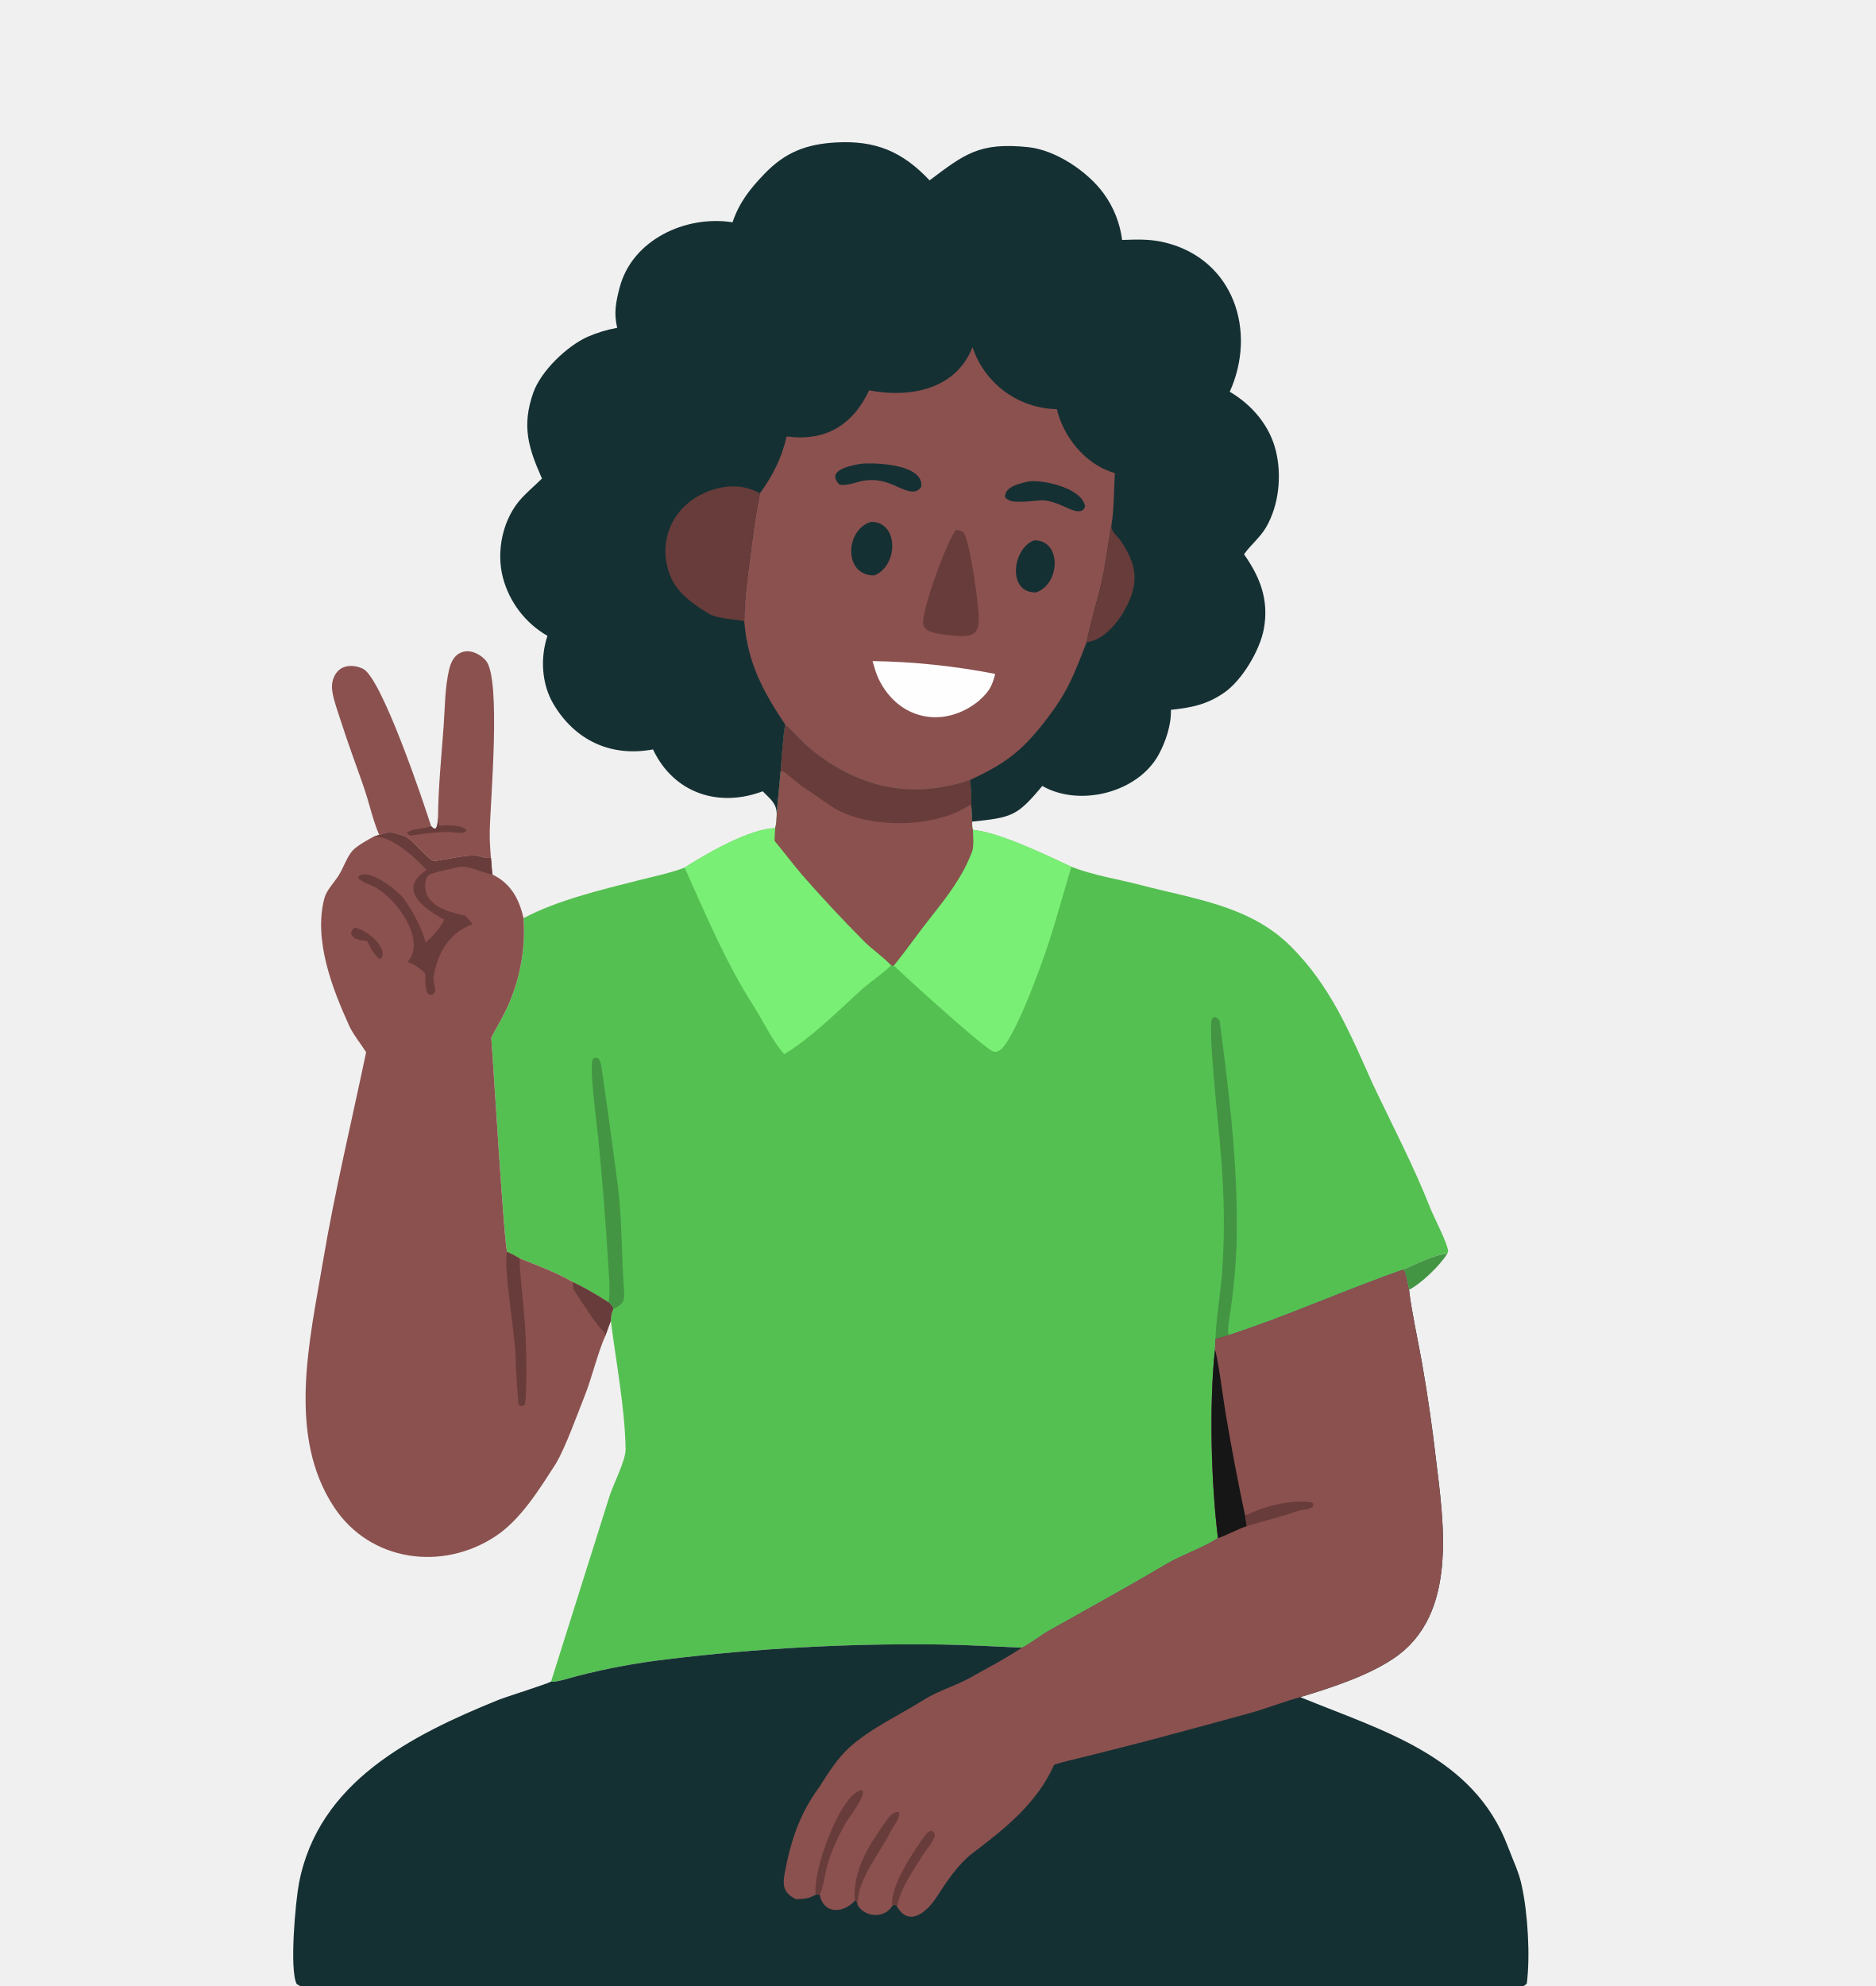
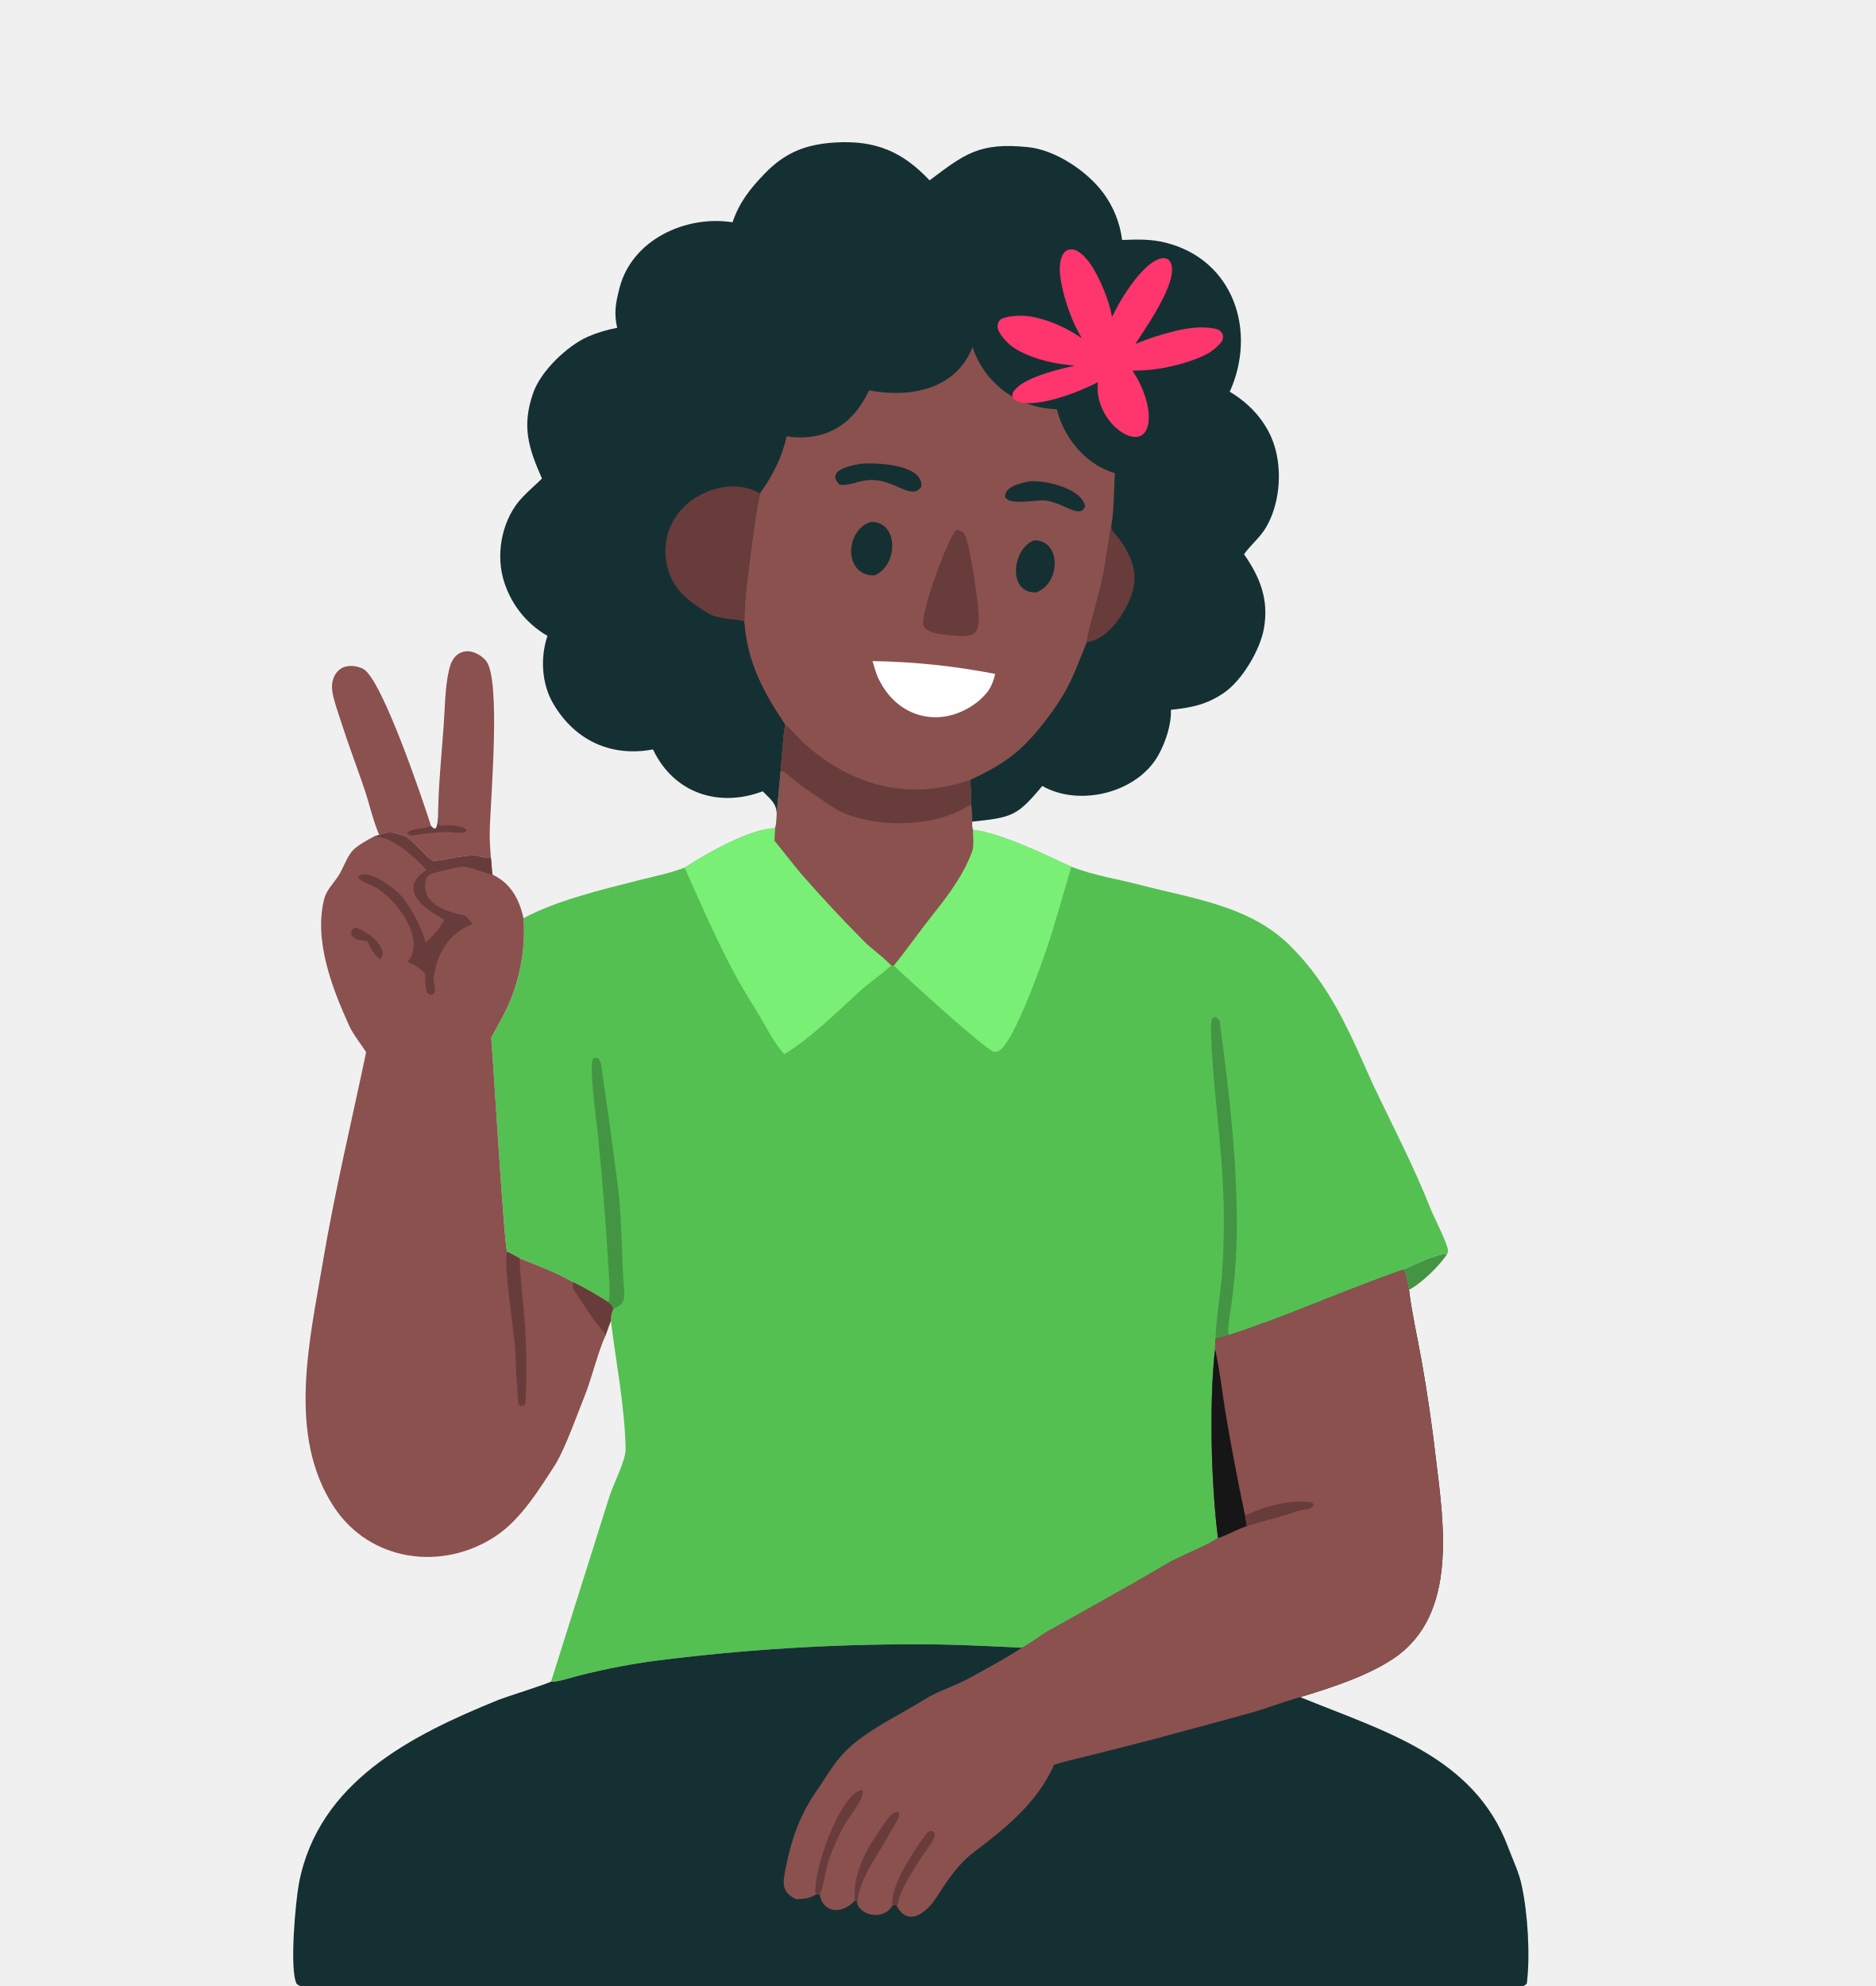
<svg xmlns="http://www.w3.org/2000/svg" width="391" height="414" viewBox="0 0 391 414" fill="none">
-   <g clip-path="url(#clip0_36_344)">
+   <g clip-path="url(#clip0_71_2178)">
    <path d="M163.739 151.085L163.938 151.251C165.59 152.645 166.885 154.354 168.561 155.766C178.455 164.102 189.835 166.845 202.236 162.597C202.485 164.576 202.497 165.799 202.511 167.775L202.695 171.281C202.709 171.842 202.662 172.514 202.869 172.995C208.514 173.571 217.92 178.149 223.377 180.686C228.248 182.564 232.924 183.204 237.834 184.493C248.956 187.412 260.579 188.783 269.074 197.223C277.453 205.547 281.423 215.25 286.168 225.852C290.251 234.486 294.726 242.99 298.244 251.901C299.023 253.87 301.884 259.282 301.943 260.883L301.755 261.346C299.231 261.483 295.13 263.527 292.646 264.641C280.596 268.811 268.478 274.317 256.224 278.302C255.306 278.611 254.393 278.894 253.441 279.078L253.313 281.374C252.097 292.719 252.515 309.255 253.946 320.624C250.821 322.665 246.411 324.119 243.103 326.078C234.96 330.903 226.657 335.441 218.409 340.084C217.275 340.721 213.96 343.193 213.067 343.472C207.412 343.232 201.425 342.876 195.796 342.803C176.82 342.563 157.848 343.6 139.011 345.908C132.692 346.644 126.431 347.813 120.272 349.405C119.246 349.678 115.63 350.816 114.899 350.531L127.041 312.022C127.825 309.493 130.482 304.438 130.442 302.072C130.296 293.455 128.408 283.774 127.361 275.308C127.401 274.142 127.403 273.972 127.858 272.906C127.746 272.272 127.329 271.96 126.871 271.477C124.344 269.87 122.14 268.548 119.44 267.256C115.885 265.203 112.144 263.846 108.339 262.316C107.329 261.709 106.804 261.443 105.743 260.955C105.106 259.538 102.844 221.306 102.42 216.327C103.328 214.516 104.431 212.773 105.349 210.871C108.31 204.829 109.625 198.113 109.159 191.4C116.037 187.711 125.492 185.438 133.066 183.529C135.996 182.79 139.963 181.938 142.744 180.865C147.186 177.979 156.405 172.701 161.614 172.644C161.908 171.611 161.891 170.878 161.943 169.812C162.158 166.871 162.51 163.853 162.757 160.89C162.902 159.134 163.356 152.389 163.739 151.085Z" fill="#54C051" />
    <path d="M163.739 151.085L163.938 151.251C165.59 152.645 166.885 154.354 168.56 155.766C178.455 164.102 189.835 166.845 202.236 162.597C202.484 164.576 202.497 165.799 202.511 167.775L202.695 171.281C202.709 171.842 202.662 172.514 202.868 172.995C202.923 174.316 203.129 176.367 202.691 177.543C200.811 182.585 197.633 186.746 194.341 190.886C191.597 194.336 189.173 197.849 186.378 201.295C186.278 201.308 185.915 201.261 185.798 201.249C183.77 199.162 181.715 197.848 180.039 196.127C175.622 191.682 171.348 187.099 167.221 182.383C165.351 180.204 163.412 177.603 161.489 175.309C161.472 174.387 161.547 173.561 161.614 172.644C161.908 171.611 161.891 170.878 161.943 169.812C162.158 166.871 162.51 163.853 162.757 160.89C162.902 159.134 163.356 152.389 163.739 151.085Z" fill="#8B514F" />
    <path d="M163.739 151.085L163.938 151.251C165.589 152.645 166.885 154.354 168.56 155.766C178.455 164.102 189.835 166.845 202.236 162.597C202.484 164.576 202.496 165.799 202.511 167.775C201.818 167.959 200.811 168.668 200.08 169.024C193.277 172.338 182.843 172.419 175.908 169.484C173.531 168.478 170.04 165.706 167.769 164.288C166.61 163.564 163.736 160.91 163.097 160.711L162.757 160.89C162.902 159.134 163.355 152.389 163.739 151.085Z" fill="#683C3A" />
    <path d="M161.614 172.644C161.547 173.561 161.471 174.387 161.489 175.309C163.412 177.603 165.35 180.204 167.221 182.383C171.347 187.099 175.622 191.682 180.038 196.127C181.715 197.848 183.77 199.162 185.798 201.249C183.702 203.28 181.378 204.683 179.213 206.675C174.596 210.924 168.889 216.533 163.516 219.749C161.062 217.051 159.161 212.905 157.204 209.842C151.296 200.596 147.242 190.851 142.743 180.865C147.185 177.979 156.404 172.701 161.614 172.644Z" fill="#7AEF75" />
    <path d="M202.868 172.995C208.513 173.571 217.919 178.149 223.376 180.686C221.731 186.134 220.26 191.635 218.479 197.045C217.293 200.647 211.365 217.401 208.263 219.066C207.919 219.252 207.489 219.323 207.117 219.204C205.219 218.587 188.93 203.762 186.378 201.295C189.173 197.849 191.596 194.336 194.341 190.886C197.633 186.746 200.811 182.585 202.69 177.543C203.129 176.367 202.923 174.316 202.868 172.995Z" fill="#7AEF75" />
    <path d="M253.44 279.078C253.406 276.29 254.59 268.613 254.829 265.102C255.504 255.148 255.158 246.932 254.259 237.138C253.936 233.605 251.902 214.716 252.668 212.46C253.145 211.963 252.866 212.084 253.515 212.038C253.942 212.325 254.271 212.563 254.346 213.133C255.722 223.75 257.133 234.888 257.638 245.56C257.883 250.258 257.939 254.966 257.808 259.668C257.652 264.022 257.262 268.364 256.64 272.676C256.484 273.818 255.753 277.619 256.223 278.302C255.306 278.611 254.392 278.894 253.44 279.078Z" fill="#439543" />
    <path d="M126.871 271.477C127.331 269.646 126.901 265 126.786 262.989C126.255 254.28 125.559 245.584 124.698 236.902C124.426 234.153 122.735 222.04 123.658 220.702C124.353 220.429 124.015 220.445 124.702 220.588C125.092 220.975 125.327 221.797 125.405 222.347C126.57 230.603 127.794 239.059 128.828 247.318C129.737 254.582 129.575 262.18 130.148 269.474C130.257 271.639 129.537 271.989 127.858 272.906C127.746 272.272 127.329 271.96 126.871 271.477Z" fill="#439543" />
    <path d="M292.645 264.641C293.213 265.374 293.561 267.784 293.785 268.859L293.805 269.051C294.301 273.289 295.647 279.44 296.433 283.82C297.619 290.528 298.602 297.267 299.38 304.033C301.015 317.557 304.008 336.557 290.699 345.627C285.2 349.377 277.465 351.847 271.159 353.766C271.205 353.798 271.254 353.831 271.3 353.863C288.146 360.776 307.294 365.998 314.409 384.984C315.399 387.626 316.773 390.405 317.319 393.241C318.526 398.811 319.089 407.689 318.336 413.495C318.323 413.594 317.782 413.929 317.669 414H62.539L61.858 413.582C60.304 410.543 61.627 396.318 62.327 392.633C66.35 371.448 85.807 361.72 103.869 354.376C105.329 353.782 114.54 350.887 114.898 350.531C115.63 350.817 119.245 349.678 120.271 349.405C126.43 347.813 132.691 346.644 139.01 345.908C157.847 343.6 176.819 342.563 195.796 342.803C201.424 342.876 207.411 343.232 213.066 343.472C213.96 343.193 217.274 340.721 218.408 340.084C226.656 335.441 234.959 330.903 243.102 326.078C246.411 324.119 250.821 322.665 253.945 320.624C252.514 309.255 252.096 292.719 253.313 281.374L253.44 279.078C254.392 278.894 255.305 278.611 256.223 278.302C268.477 274.317 280.595 268.811 292.645 264.641Z" fill="#153033" />
    <path d="M292.646 264.641C293.214 265.374 293.562 267.784 293.786 268.859L293.807 269.051C294.302 273.289 295.648 279.44 296.434 283.82C297.62 290.528 298.603 297.267 299.381 304.033C301.016 317.557 304.009 336.557 290.7 345.627C285.201 349.377 277.466 351.847 271.16 353.766C267.528 354.756 264.141 356.131 260.596 357.111C253.775 358.999 246.893 360.839 240.051 362.675C235.566 363.841 231.076 364.983 226.579 366.101C224.644 366.588 221.59 367.265 219.782 367.882C216.235 375.857 209.67 381.086 202.903 386.223C199.722 388.638 197.406 392.18 195.243 395.522C193.375 398.406 189.622 401.865 187.043 397.466C186.832 397.088 186.967 397.256 186.561 397.026L186.035 397.29C184.554 399.874 180.501 399.829 178.879 397.234L178.571 396.332L178.212 396.251C175.788 398.891 171.748 399.077 170.903 394.986C170.478 394.798 170.668 394.879 170.094 394.956C168.564 395.837 167.731 395.803 166.004 395.92C163.468 394.691 163.096 393.203 163.611 390.466C164.884 383.704 166.7 378.151 170.798 372.56C172.725 369.584 174.548 366.55 177.241 364.15C181.75 360.138 187.734 357.429 192.874 354.19C195.519 352.525 199.559 351.281 202.388 349.676C205.965 347.647 209.646 345.769 213.067 343.472C213.961 343.193 217.275 340.721 218.409 340.084C226.657 335.441 234.96 330.903 243.103 326.078C246.412 324.119 250.822 322.665 253.946 320.624C252.515 309.255 252.097 292.719 253.314 281.374L253.441 279.078C254.393 278.894 255.307 278.611 256.224 278.302C268.478 274.317 280.597 268.811 292.646 264.641Z" fill="#8B514F" />
    <path d="M253.313 281.375C253.862 282.519 255.168 292.424 255.489 294.302C256.7 301.527 258.066 308.723 259.59 315.887L259.96 318.139C258.087 318.732 255.32 320.264 253.945 320.624C252.514 309.255 252.096 292.719 253.313 281.375Z" fill="#161616" />
    <path d="M170.093 394.956C169.255 390.423 175.286 373.544 179.761 373.158C180.693 374.286 176.956 378.881 176.169 380.28C175.318 381.818 174.546 383.399 173.857 385.016C173.214 386.518 172.765 387.757 172.366 389.328C171.953 390.951 171.631 393.543 170.903 394.986C170.478 394.798 170.667 394.879 170.093 394.956Z" fill="#683C3A" />
    <path d="M178.211 396.251C177.752 389.805 181.217 384.577 184.806 379.522C185.403 378.681 185.891 378.117 186.855 377.724L187.377 377.771C187.937 378.806 186.158 380.815 185.637 381.891C183.523 386.251 178.45 392.156 178.878 397.234L178.57 396.332L178.211 396.251Z" fill="#683C3A" />
    <path d="M259.591 315.887C260.397 315.691 261.2 315.198 262.243 314.806C265.731 313.498 269.791 312.677 273.504 313.183C273.654 313.203 273.815 313.615 273.894 313.765C273.342 314.866 271.709 314.573 270.628 314.959C267.14 316.211 263.475 317.042 259.961 318.139L259.591 315.887Z" fill="#683C3A" />
    <path d="M186.034 397.29C185.545 393.144 190.483 385.92 192.902 382.57C193.214 382.137 193.573 381.822 194.08 381.638C194.723 381.864 194.444 381.685 194.902 382.265C195.044 383.496 193.014 385.732 192.3 386.886C190.278 390.157 187.74 393.619 187.042 397.466C186.831 397.088 186.966 397.256 186.56 397.026L186.034 397.29Z" fill="#683C3A" />
    <path d="M152.729 46.336C154.18 42.135 156.343 39.405 159.418 36.208C163.689 31.769 168.074 30.052 174.218 29.699C182.528 29.222 188.124 31.563 193.82 37.595C201.126 32.119 204.152 29.618 214.367 30.671C220.068 31.259 226.714 35.683 230.091 40.298C232.187 43.157 233.521 46.504 233.963 50.022C237.177 49.904 239.881 49.797 243.046 50.59C257.234 54.144 262.103 69.052 256.404 81.661C261.026 84.4 264.684 88.64 266.002 93.918C267.281 99.048 266.677 105.273 263.995 109.894C262.752 112.036 260.749 113.599 259.383 115.542C262.774 120.389 264.569 125.046 263.534 130.985C262.752 135.469 258.969 141.877 255.137 144.469C251.48 146.942 248.388 147.508 244.138 147.973C244.233 151.079 243.056 154.611 241.575 157.32C237.238 165.244 225.153 168.269 217.378 163.876L217.32 163.843C212.032 170.167 211.054 170.388 202.695 171.281L202.511 167.775C202.497 165.799 202.485 164.576 202.236 162.597C189.835 166.845 178.455 164.102 168.561 155.766C166.885 154.354 165.59 152.645 163.938 151.252L163.739 151.085C163.356 152.389 162.902 159.134 162.757 160.89C162.51 163.853 162.158 166.871 161.943 169.812C161.954 167.474 160.718 166.688 159.022 164.952C149.791 168.444 140.441 165.309 136.15 156.223C127.443 157.865 119.902 154.37 115.399 146.77C112.912 142.574 112.62 137.125 114.143 132.551C109.579 129.921 106.247 125.584 104.881 120.496C103.368 114.88 104.837 107.96 108.914 103.679C110.187 102.342 111.666 101.066 113.001 99.76C110.201 93.433 108.717 88.872 111.197 81.837C112.776 77.358 118.237 72.096 122.581 70.183C124.535 69.332 126.582 68.714 128.68 68.342C127.965 65.242 128.39 63.065 129.174 60.017C131.761 49.957 143.003 44.808 152.729 46.336Z" fill="#153033" />
    <path d="M202.767 72.356C205.308 79.988 212.313 85.129 220.359 85.299C221.477 89.983 224.593 94.444 228.694 96.963C229.866 97.682 231.129 98.242 232.449 98.63C232.277 101.526 232.241 107.035 231.703 109.588C231.129 112.843 230.743 115.948 230.119 119.307C229.256 123.956 227.38 129.46 226.578 133.868C224.039 140.202 222.996 143.533 218.784 149.164C213.592 156.107 210.079 159.001 202.236 162.597C189.835 166.845 178.455 164.103 168.56 155.766C166.884 154.354 165.589 152.645 163.938 151.252L163.739 151.085C159.122 144.183 155.866 138.178 155.185 129.555C155.151 125.306 155.916 119.889 156.462 115.657C156.993 111.55 157.569 106.835 158.452 102.835C161.07 99.241 163.057 95.355 164.004 90.984C172.092 92.077 177.796 88.637 181.211 81.375C189.659 82.995 199.312 81.263 202.767 72.356Z" fill="#8B514F" />
    <path d="M181.927 137.808C190.511 137.94 199.066 138.835 207.493 140.482C206.811 143.225 206.179 144.19 204.117 146.074C196.838 152.017 187.262 150.149 183.124 141.382C182.62 140.316 182.269 138.95 181.927 137.808Z" fill="#FEFEFE" />
    <path d="M199.304 110.492C199.888 110.523 200.4 110.6 200.851 111.009C202.191 112.226 204.119 126.572 204.087 128.857C204.071 129.876 203.984 131.255 203.147 131.959C201.866 133.037 198.857 132.473 197.277 132.331C195.6 132.133 192.374 131.808 192.445 129.745C192.572 126.064 197.426 112.825 199.304 110.492Z" fill="#683C3A" />
    <path d="M181.554 108.798C187.362 108.614 187.432 117.859 182.305 119.955C175.834 120.039 176.147 110.491 181.554 108.798Z" fill="#153033" />
    <path d="M215.608 112.637C221.378 112.525 221.164 121.723 216.006 123.502C209.959 123.64 211.04 114.344 215.608 112.637Z" fill="#153033" />
    <path d="M179.453 96.69C182.481 96.373 192.622 96.757 192.094 101.448C190.94 103.292 188.866 102.204 187.299 101.555C183.941 99.962 181.546 99.58 177.939 100.75C177.425 100.908 175.329 101.312 174.943 100.914C171.942 97.819 178.285 96.896 179.453 96.69Z" fill="#153033" />
    <path d="M214.679 100.334C217.915 100.032 225.604 101.829 226.238 105.546C225.69 107.499 223.16 106.185 221.968 105.63C216.828 103.35 217.182 104.733 211.838 104.58C210.999 104.556 210.14 104.349 209.564 103.678C209.358 101.369 212.984 100.681 214.679 100.334Z" fill="#153033" />
    <path d="M155.185 129.555C154.73 129.13 149.753 129.15 147.778 127.93C144.219 125.733 140.814 123.426 139.456 119.234C136.982 111.601 141.165 104.446 148.642 102.078C152.081 101.012 155.294 101.132 158.453 102.835C157.569 106.835 156.993 111.55 156.463 115.657C155.916 119.889 155.151 125.306 155.185 129.555Z" fill="#683C3A" />
    <path d="M226.578 133.868C227.381 129.459 229.256 123.956 230.119 119.307C230.744 115.948 231.13 112.843 231.704 109.588C231.801 111.002 232.844 111.547 233.727 112.843C236.771 117.307 237.541 121.014 235.109 125.984C233.547 129.18 230.469 133.412 226.578 133.868Z" fill="#683C3A" />
    <path d="M79.055 174.04C81.491 173.188 81.767 173.51 84.168 174.227C85.927 174.752 89.484 179.631 90.567 179.495C93.307 179.152 96.125 178.404 98.919 178.322C99.815 178.293 101.602 179.208 102.348 178.739C102.499 179.774 102.512 181.511 102.697 182.316C106.53 184.167 108.242 187.406 109.159 191.4C109.625 198.113 108.31 204.829 105.349 210.871C104.431 212.773 103.328 214.516 102.42 216.327C102.844 221.306 105.106 259.538 105.743 260.955C106.804 261.443 107.329 261.709 108.339 262.316C112.145 263.846 115.885 265.203 119.44 267.256C122.14 268.548 124.344 269.87 126.871 271.477C127.329 271.96 127.746 272.272 127.858 272.906C127.403 273.972 127.401 274.142 127.361 275.308L126.206 278.486C124.703 281.777 123.362 287.332 121.972 290.811C120.418 294.696 117.947 301.642 115.924 305.068C112.498 310.373 108.645 316.716 103.335 320.235C92.263 327.576 77.194 325.584 69.659 314.185C59.798 299.265 64.554 279.486 67.323 263.048C69.776 248.485 73.297 233.864 76.339 219.339C75.295 217.686 73.731 215.781 72.857 213.938C69.264 206.056 65.382 196.029 67.603 187.36C68.07 185.536 69.602 184.086 70.598 182.518C71.572 180.987 72.319 178.673 73.476 177.361C74.375 176.341 76.755 175.004 77.983 174.372L79.055 174.04Z" fill="#8B514F" />
    <path d="M79.055 174.04C81.49 173.188 81.767 173.51 84.168 174.227C85.927 174.752 89.483 179.631 90.567 179.495C93.307 179.152 96.125 178.404 98.919 178.322C99.815 178.293 101.602 179.208 102.348 178.739C102.499 179.774 102.512 181.511 102.697 182.316C100.671 181.989 97.586 180.295 95.6 180.742C94.014 181.098 91.49 181.654 89.959 182.137C88.278 182.667 88.391 185.674 89.252 186.991C90.905 189.519 94.216 190.244 96.984 190.868C97.575 191.431 98.04 192.025 98.562 192.651C93.717 194.323 91.104 198.817 90.405 203.715C90.206 205.11 91.427 206.58 90.102 207.372C89.283 207.297 89.611 207.459 89.052 206.945C88.609 205.844 88.71 204.214 88.659 202.927C87.357 201.641 86.603 201.228 84.988 200.531C85.034 200.469 85.08 200.406 85.126 200.343L85.332 200.05C88.827 195.176 81.665 185.971 76.959 184.367C76.383 184.171 74.984 183.492 74.693 183.038L74.8 182.651C76.913 180.881 82.835 185.555 84.178 187.337C85.887 189.606 88.157 193.774 88.731 196.522C90.665 194.674 91.329 194.007 92.651 191.719C88.53 189.537 82.685 185.389 88.939 181.348C86.532 178.726 81.754 174.315 77.983 174.372L79.055 174.04Z" fill="#683C3A" />
    <path d="M105.743 260.955C106.804 261.443 107.329 261.709 108.339 262.316C108.362 265.15 108.907 269.628 109.163 272.528C109.606 277.259 109.802 282.009 109.75 286.76C109.729 288.553 109.691 290.499 109.535 292.293C109.485 292.865 109.443 292.768 109.041 293.065C108.287 293.042 108.593 293.184 108.084 292.65C108.046 292.527 107.511 284.665 107.531 284.251C107.755 279.798 104.796 264.2 105.743 260.955Z" fill="#683C3A" />
    <path d="M119.44 267.256C122.14 268.548 124.344 269.87 126.871 271.477C127.328 271.96 127.746 272.272 127.858 272.906C127.403 273.972 127.4 274.142 127.361 275.308L126.206 278.486L126.072 277.766C124.23 276.25 121.175 271.097 119.688 268.983C119.446 268.639 119.438 267.689 119.44 267.256Z" fill="#683C3A" />
    <path d="M73.862 193.367C76.526 193.66 81.44 198.073 79.259 199.975C77.93 199.106 77.338 197.59 76.522 196.158C75.237 195.987 73.741 196.007 73.204 194.688C73.273 193.977 73.402 193.904 73.862 193.367Z" fill="#683C3A" />
    <path d="M91.328 170.348C91.385 164.125 92.027 157.78 92.484 151.569C92.764 147.757 92.755 143.382 93.621 139.666C93.876 138.571 94.293 137.444 95.133 136.66C95.784 136.053 96.729 135.726 97.614 135.762C98.961 135.817 100.42 136.683 101.289 137.683C104.554 141.443 102.229 166.984 102.111 173.318C102.077 175.132 102.198 176.933 102.347 178.739C101.601 179.208 99.814 178.292 98.919 178.322C96.124 178.404 93.306 179.152 90.567 179.495C89.483 179.631 85.927 174.752 84.168 174.227C81.767 173.51 81.49 173.188 79.055 174.04C77.704 170.866 77.001 167.432 75.877 164.171C74.255 159.468 72.511 154.856 70.999 150.107C70.398 148.222 69.659 146.273 69.319 144.325C69.136 143.281 69.188 142.244 69.583 141.252C69.966 140.29 70.697 139.45 71.681 139.078C72.932 138.605 74.556 138.826 75.725 139.434C79.635 141.467 88.334 167.279 89.88 172.209C90.546 172.789 90.204 172.718 90.875 172.69C91.274 172.045 91.259 171.133 91.328 170.348Z" fill="#8B514F" />
    <path d="M89.88 172.209C90.546 172.789 90.205 172.718 90.875 172.69C91.275 172.045 91.26 171.133 91.329 170.348C91.377 171.073 91.283 171.682 91.671 172.16C91.986 172.136 92.156 172.144 92.458 172.063C92.21 172.783 92.169 172.466 92.454 173.056C92.906 173.193 93.362 173.321 93.82 173.441C91.149 173.414 88.431 173.769 85.802 174.167C85.379 174.232 85.079 173.936 84.839 173.654C85.731 172.64 88.507 172.847 89.88 172.209Z" fill="#683C3A" />
    <path d="M92.458 172.063C93.951 172.028 96.076 171.983 97.253 172.976L97.192 173.309C96.147 173.825 95.014 173.558 93.82 173.441C93.362 173.321 92.906 173.193 92.453 173.056C92.169 172.466 92.21 172.783 92.458 172.063Z" fill="#683C3A" />
    <path d="M292.646 264.641C295.13 263.527 299.231 261.483 301.756 261.346C300.367 263.666 296.274 267.647 293.786 268.859C293.562 267.784 293.214 265.374 292.646 264.641Z" fill="#439543" />
+     <path d="M222.723 52.086C221.687 52.417 221.095 53.613 220.981 55.606C220.862 57.664 221.571 61.103 222.845 64.659C223.649 66.901 224.304 68.326 225.427 70.273L225.559 70.502L224.872 70.052C223.846 69.379 223.14 68.97 222.106 68.446C218.826 66.784 215.437 65.814 212.902 65.814C212.19 65.814 210.782 65.927 210.273 66.026C209.73 66.131 209.023 66.361 208.739 66.525C208.148 66.868 207.848 67.803 208.077 68.589C208.408 69.724 209.904 71.494 211.355 72.468C213.608 73.98 216.901 75.157 220.696 75.806C221.581 75.957 223.515 76.188 223.895 76.188C224.024 76.188 224.119 76.2 224.104 76.214C224.09 76.228 223.608 76.345 223.033 76.473C218.423 77.503 214.875 78.778 212.882 80.122C212.277 80.529 211.537 81.249 211.273 81.687C211.099 81.976 211.085 82.022 211.086 82.356C211.088 82.929 211.311 83.251 211.929 83.576C213.911 84.617 218.527 83.942 224.186 81.783C225.503 81.281 227.853 80.241 228.623 79.82C228.776 79.737 228.912 79.68 228.926 79.693C228.94 79.707 228.925 79.928 228.893 80.185C228.693 81.773 229.136 83.9 230.045 85.706C231.518 88.636 234.221 90.892 236.487 91.083C236.954 91.122 237.508 91.013 237.908 90.804C239.284 90.083 239.842 87.889 239.363 85.087C238.943 82.628 237.813 79.817 236.4 77.715C236.243 77.482 236.115 77.28 236.115 77.266C236.115 77.252 236.486 77.24 236.94 77.24C241.377 77.24 246.927 76.013 250.985 74.136C252.13 73.606 253.048 72.966 253.95 72.067C254.529 71.49 254.727 71.23 254.89 70.834C255.14 70.227 254.953 69.473 254.437 69.007C254.103 68.705 253.659 68.541 252.849 68.421C250.444 68.064 247.854 68.281 244.512 69.119C242.066 69.732 239.105 70.699 237.299 71.474C237.016 71.595 236.767 71.694 236.744 71.694C236.721 71.694 237.158 71.011 237.716 70.176C242.978 62.299 245.031 57.493 244.191 55.017C243.638 53.385 241.938 53.411 239.739 55.087C239.128 55.552 237.932 56.741 237.245 57.565C235.438 59.732 233.57 62.621 232.277 65.248C232.061 65.687 231.872 66.047 231.858 66.049C231.843 66.051 231.793 65.821 231.745 65.538C231.329 63.055 229.623 58.732 227.991 56.023C226.678 53.845 225.12 52.321 223.923 52.047C223.592 51.971 223.025 51.989 222.723 52.086Z" fill-rule="evenodd" clip-rule="evenodd" fill="#FF356E" />
  </g>
  <defs>
-     <clipPath id="clip0_36_344">
+     <clipPath id="clip0_71_2178">
      <rect width="390.477" height="414" fill="white" />
    </clipPath>
  </defs>
</svg>
